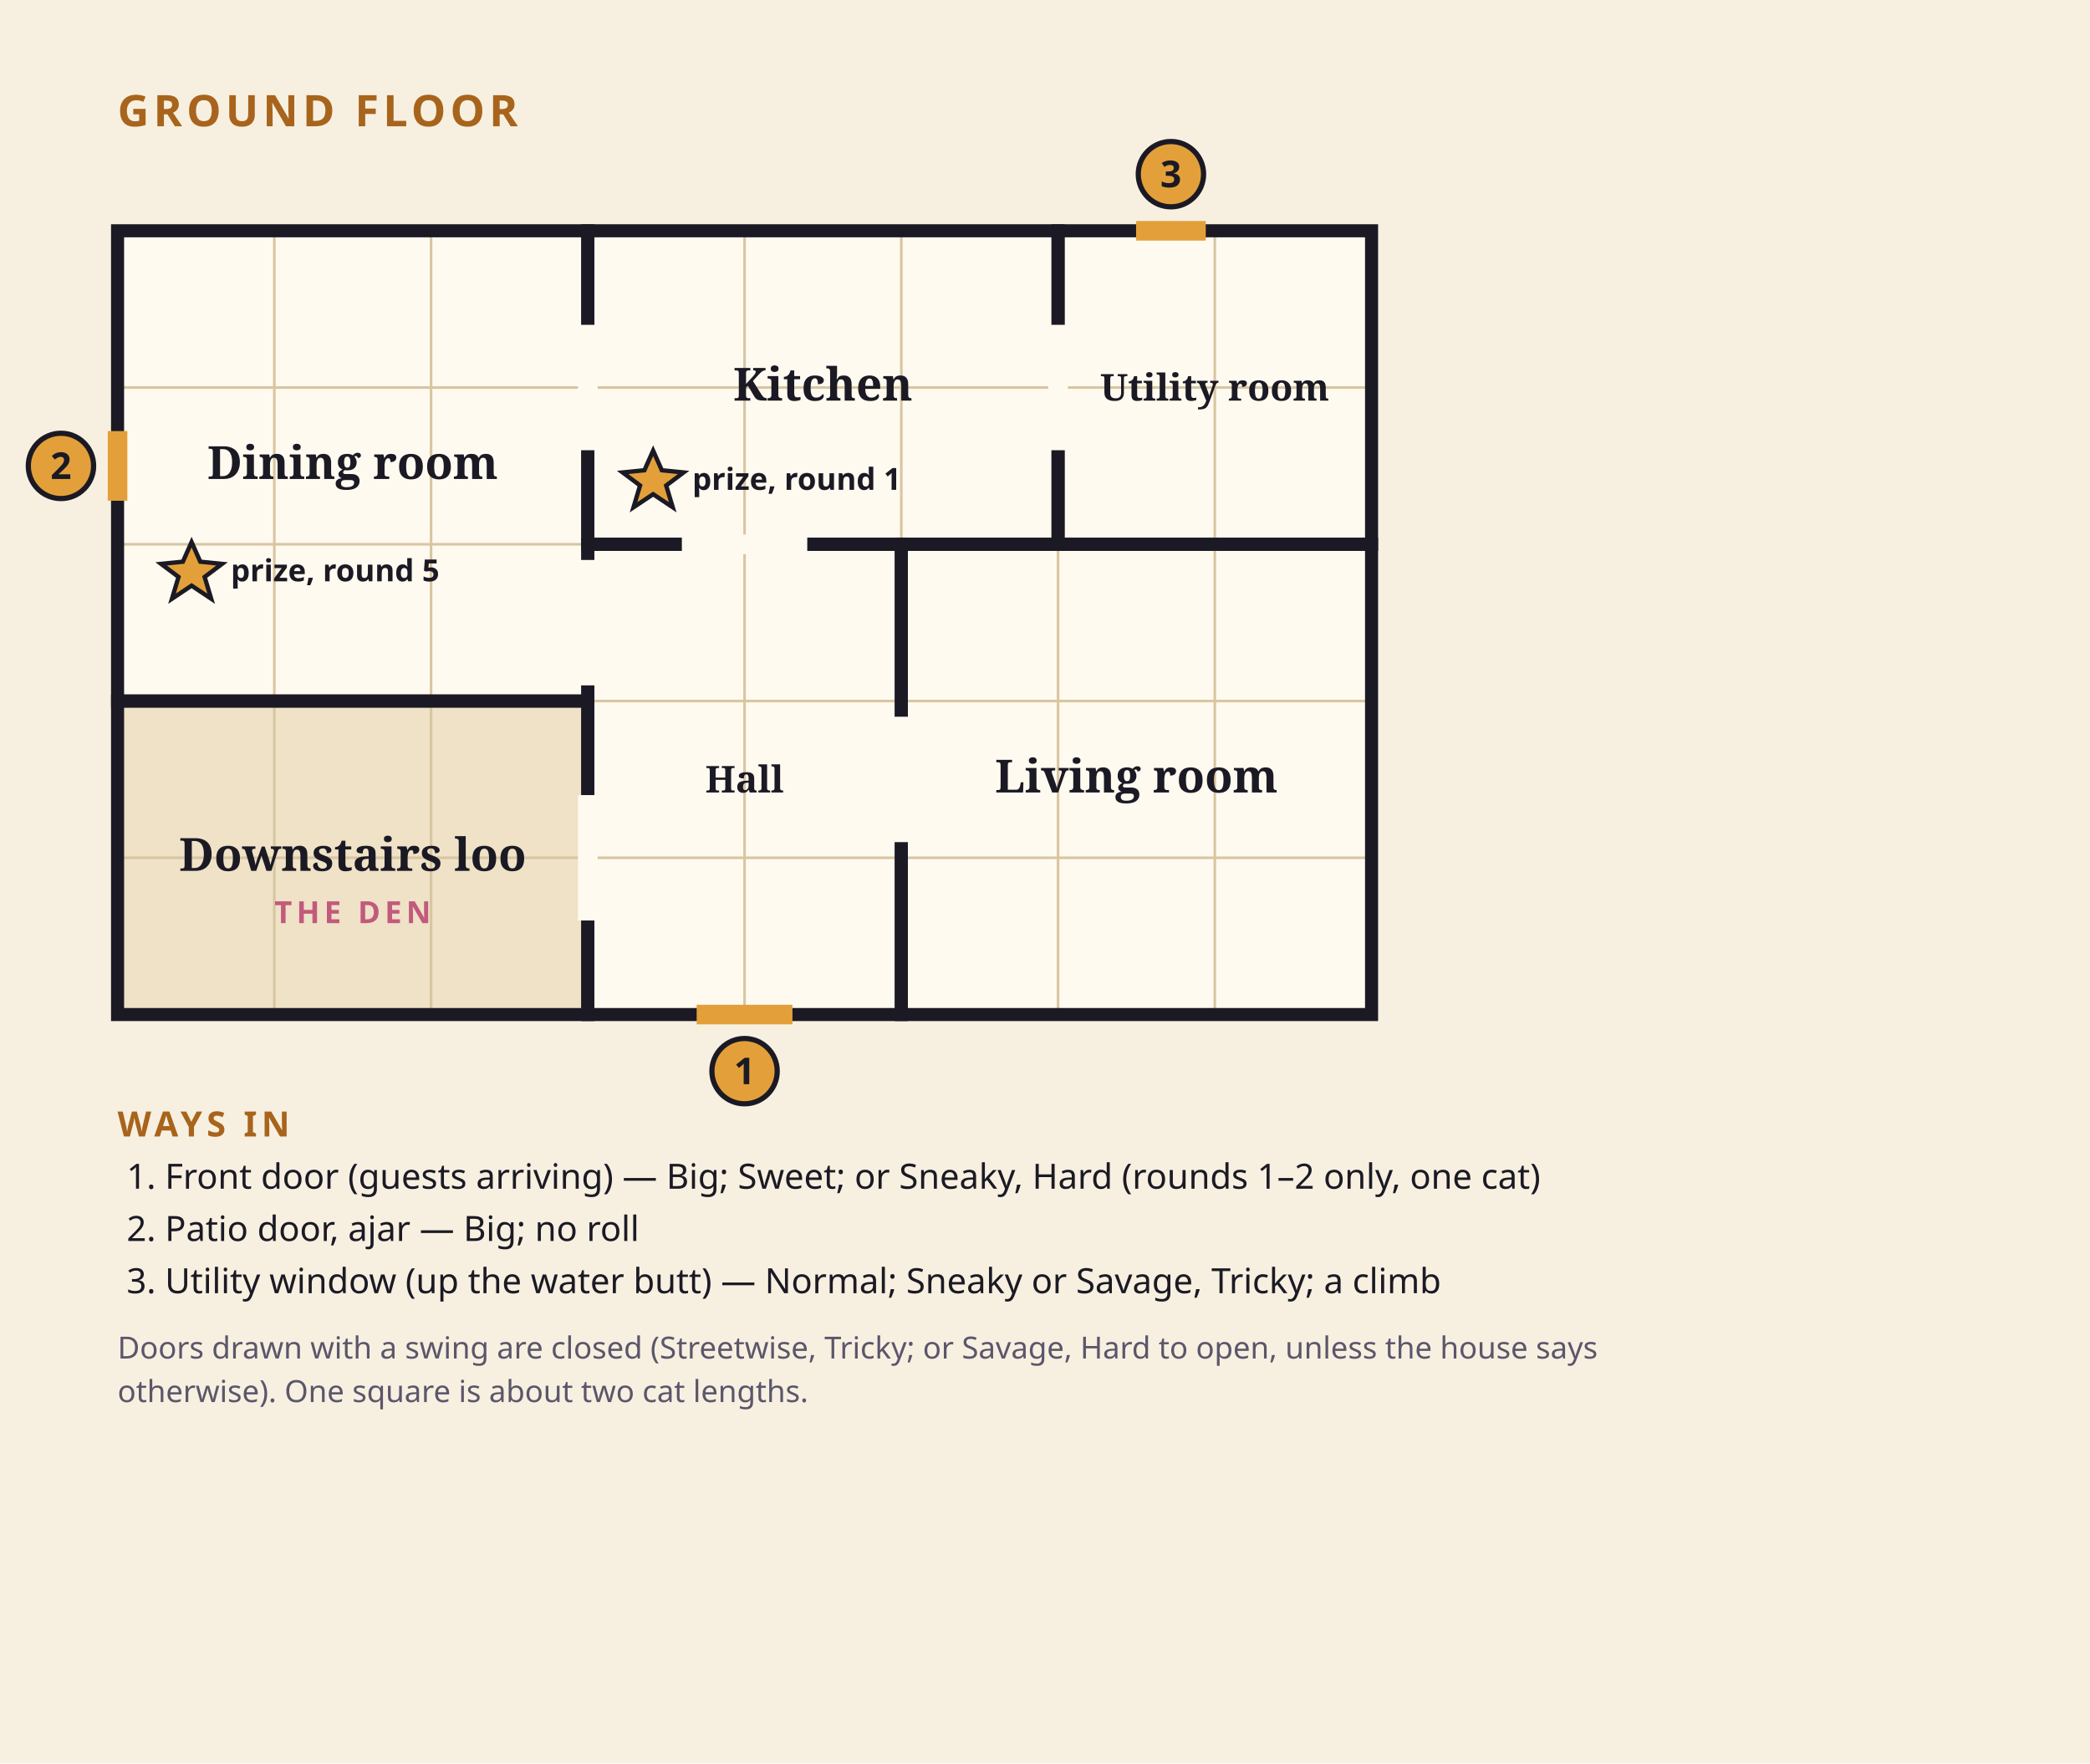
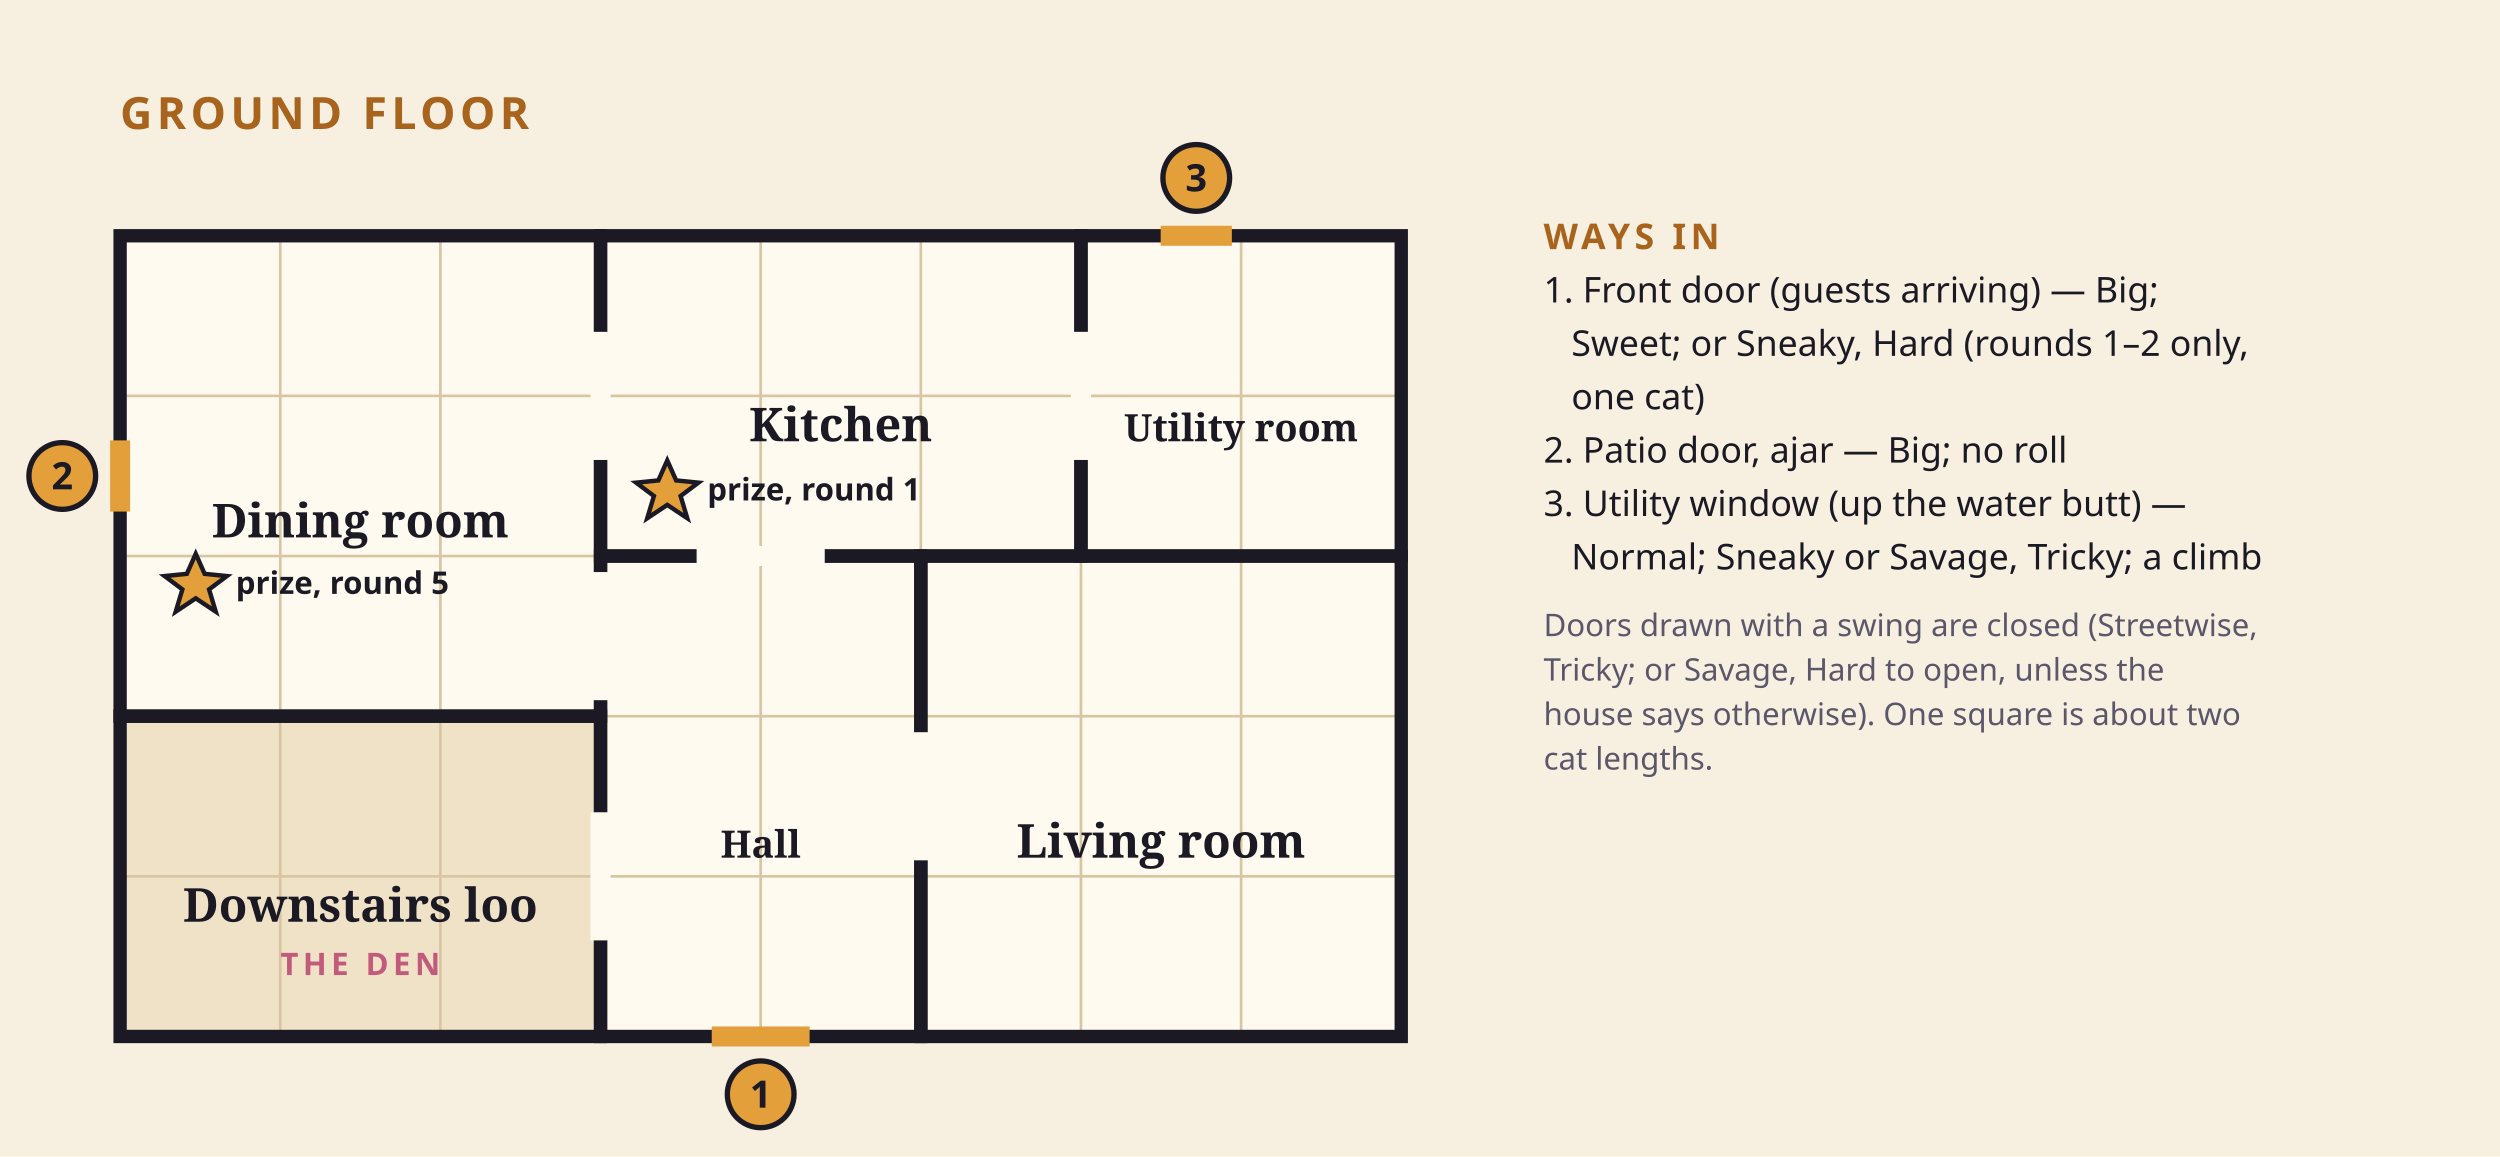
- <svg xmlns="http://www.w3.org/2000/svg" viewBox="0 0 960 810" role="img" aria-label="Floor plan: The Birthday Cake">
-   <rect width="960" height="810" fill="#f7f0e1" />
+ <svg xmlns="http://www.w3.org/2000/svg" viewBox="0 0 1124 520" role="img" aria-label="Floor plan: The Birthday Cake">
+   <rect width="1124" height="520" fill="#f7f0e1" />
  <text x="54" y="58" font-family="sans-serif" font-weight="700" font-size="20" letter-spacing="2" fill="#a8641c">GROUND FLOOR</text>
  <rect x="54" y="106" width="216" height="216" fill="#fffaf0" />
  <path d="M126 106V322M198 106V322M54 178H270M54 250H270" stroke="#d8c6a1" stroke-width="1.2" />
  <rect x="270" y="106" width="216" height="144" fill="#fffaf0" />
  <path d="M342 106V250M414 106V250M270 178H486" stroke="#d8c6a1" stroke-width="1.2" />
  <rect x="486" y="106" width="144" height="144" fill="#fffaf0" />
  <path d="M558 106V250M486 178H630" stroke="#d8c6a1" stroke-width="1.2" />
  <rect x="54" y="322" width="216" height="144" fill="#efe2c7" />
  <path d="M126 322V466M198 322V466M54 394H270" stroke="#d8c6a1" stroke-width="1.2" />
  <rect x="270" y="250" width="144" height="216" fill="#fffaf0" />
  <path d="M342 250V466M270 322H414M270 394H414" stroke="#d8c6a1" stroke-width="1.2" />
  <rect x="414" y="250" width="216" height="216" fill="#fffaf0" />
  <path d="M486 250V466M558 250V466M414 322H630M414 394H630" stroke="#d8c6a1" stroke-width="1.2" />
  <rect x="54" y="106" width="216" height="216" fill="none" stroke="#1b1a24" stroke-width="6" stroke-linejoin="square" />
  <rect x="270" y="106" width="216" height="144" fill="none" stroke="#1b1a24" stroke-width="6" stroke-linejoin="square" />
  <rect x="486" y="106" width="144" height="144" fill="none" stroke="#1b1a24" stroke-width="6" stroke-linejoin="square" />
  <rect x="54" y="322" width="216" height="144" fill="none" stroke="#1b1a24" stroke-width="6" stroke-linejoin="square" />
  <rect x="270" y="250" width="144" height="216" fill="none" stroke="#1b1a24" stroke-width="6" stroke-linejoin="square" />
  <rect x="414" y="250" width="216" height="216" fill="none" stroke="#1b1a24" stroke-width="6" stroke-linejoin="square" />
  <path d="M313.2 250H370.8" stroke="#fffaf0" stroke-width="9" />
  <path d="M414 329.2V386.8" stroke="#fffaf0" stroke-width="9" />
  <path d="M270 257.2V314.8" stroke="#fffaf0" stroke-width="9" />
  <path d="M270 149.2V206.8" stroke="#fffaf0" stroke-width="9" />
  <path d="M486 149.2V206.8" stroke="#fffaf0" stroke-width="9" />
  <path d="M270 365.2V422.8" stroke="#fffaf0" stroke-width="9" />
-   <text x="342" y="364" text-anchor="middle" font-family="Fraunces, serif" font-weight="700" font-size="17" fill="#1b1a24">Hall</text>
-   <text x="378" y="184" text-anchor="middle" font-family="Fraunces, serif" font-weight="700" font-size="21" fill="#1b1a24">Kitchen</text>
-   <text x="162" y="220" text-anchor="middle" font-family="Fraunces, serif" font-weight="700" font-size="21" fill="#1b1a24">Dining room</text>
-   <text x="522" y="364" text-anchor="middle" font-family="Fraunces, serif" font-weight="700" font-size="21" fill="#1b1a24">Living room</text>
-   <text x="558" y="184" text-anchor="middle" font-family="Fraunces, serif" font-weight="700" font-size="17" fill="#1b1a24">Utility room</text>
-   <text x="162" y="400" text-anchor="middle" font-family="Fraunces, serif" font-weight="700" font-size="21" fill="#1b1a24">Downstairs loo</text>
-   <text x="162" y="424" text-anchor="middle" font-family="sans-serif" font-weight="800" font-size="14" letter-spacing="2" fill="#c25a7c">THE DEN</text>
+   <text x="342" y="385.6" text-anchor="middle" font-family="Fraunces, serif" font-weight="700" font-size="17" fill="#1b1a24">Hall</text>
+   <text x="378" y="198.4" text-anchor="middle" font-family="Fraunces, serif" font-weight="700" font-size="21" fill="#1b1a24">Kitchen</text>
+   <text x="162" y="241.6" text-anchor="middle" font-family="Fraunces, serif" font-weight="700" font-size="21" fill="#1b1a24">Dining room</text>
+   <text x="522" y="385.6" text-anchor="middle" font-family="Fraunces, serif" font-weight="700" font-size="21" fill="#1b1a24">Living room</text>
+   <text x="558" y="198.4" text-anchor="middle" font-family="Fraunces, serif" font-weight="700" font-size="17" fill="#1b1a24">Utility room</text>
+   <text x="162" y="414.4" text-anchor="middle" font-family="Fraunces, serif" font-weight="700" font-size="21" fill="#1b1a24">Downstairs loo</text>
+   <text x="162" y="438.4" text-anchor="middle" font-family="sans-serif" font-weight="800" font-size="14" letter-spacing="2" fill="#c25a7c">THE DEN</text>
  <path d="M300 207 l4 9 l10 1 l-8 6 l3 10 l-9 -6 l-9 6 l3 -10 l-8 -6 l10 -1 Z" fill="#e3a03a" stroke="#1b1a24" stroke-width="2" />
  <text x="318" y="225" font-family="sans-serif" font-size="14" font-weight="700" fill="#1b1a24">prize, round 1</text>
  <path d="M88 249 l4 9 l10 1 l-8 6 l3 10 l-9 -6 l-9 6 l3 -10 l-8 -6 l10 -1 Z" fill="#e3a03a" stroke="#1b1a24" stroke-width="2" />
  <text x="106" y="267" font-family="sans-serif" font-size="14" font-weight="700" fill="#1b1a24">prize, round 5</text>
  <path d="M320 466L364 466" stroke="#e3a03a" stroke-width="9" />
  <circle cx="342" cy="492" r="15" fill="#e3a03a" stroke="#1b1a24" stroke-width="2.4" />
  <text x="342" y="498" text-anchor="middle" font-family="sans-serif" font-weight="800" font-size="17" fill="#1b1a24">1</text>
  <path d="M54 198L54 230" stroke="#e3a03a" stroke-width="9" />
  <circle cx="28" cy="214" r="15" fill="#e3a03a" stroke="#1b1a24" stroke-width="2.4" />
  <text x="28" y="220" text-anchor="middle" font-family="sans-serif" font-weight="800" font-size="17" fill="#1b1a24">2</text>
  <path d="M521.84 106L553.84 106" stroke="#e3a03a" stroke-width="9" />
  <circle cx="537.84" cy="80" r="15" fill="#e3a03a" stroke="#1b1a24" stroke-width="2.4" />
  <text x="537.84" y="86" text-anchor="middle" font-family="sans-serif" font-weight="800" font-size="17" fill="#1b1a24">3</text>
-   <text x="54" y="522" font-family="sans-serif" font-weight="800" font-size="16" letter-spacing="2" fill="#a8641c">WAYS IN</text>
-   <text x="54" y="546" font-family="sans-serif" font-size="16" fill="#1b1a24" xml:space="preserve"> 1. Front door (guests arriving) — Big; Sweet; or Sneaky, Hard (rounds 1–2 only, one cat)</text>
-   <text x="54" y="570" font-family="sans-serif" font-size="16" fill="#1b1a24" xml:space="preserve"> 2. Patio door, ajar — Big; no roll</text>
-   <text x="54" y="594" font-family="sans-serif" font-size="16" fill="#1b1a24" xml:space="preserve"> 3. Utility window (up the water butt) — Normal; Sneaky or Savage, Tricky; a climb</text>
-   <text x="54" y="624" font-family="sans-serif" font-size="14" fill="#5b566a">Doors drawn with a swing are closed (Streetwise, Tricky; or Savage, Hard to open, unless the house says</text>
-   <text x="54" y="644" font-family="sans-serif" font-size="14" fill="#5b566a">   otherwise). One square is about two cat lengths.</text>
+   <text x="694" y="112" font-family="sans-serif" font-weight="800" font-size="16" letter-spacing="2" fill="#a8641c">WAYS IN</text>
+   <text x="694" y="136" font-family="sans-serif" font-size="16" fill="#1b1a24" xml:space="preserve">1. Front door (guests arriving) — Big;</text>
+   <text x="694" y="160" font-family="sans-serif" font-size="16" fill="#1b1a24" xml:space="preserve">   Sweet; or Sneaky, Hard (rounds 1–2 only,</text>
+   <text x="694" y="184" font-family="sans-serif" font-size="16" fill="#1b1a24" xml:space="preserve">   one cat)</text>
+   <text x="694" y="208" font-family="sans-serif" font-size="16" fill="#1b1a24" xml:space="preserve">2. Patio door, ajar — Big; no roll</text>
+   <text x="694" y="232" font-family="sans-serif" font-size="16" fill="#1b1a24" xml:space="preserve">3. Utility window (up the water butt) —</text>
+   <text x="694" y="256" font-family="sans-serif" font-size="16" fill="#1b1a24" xml:space="preserve">   Normal; Sneaky or Savage, Tricky; a climb</text>
+   <text x="694" y="286" font-family="sans-serif" font-size="14" fill="#5b566a">Doors drawn with a swing are closed (Streetwise,</text>
+   <text x="694" y="306" font-family="sans-serif" font-size="14" fill="#5b566a">Tricky; or Savage, Hard to open, unless the</text>
+   <text x="694" y="326" font-family="sans-serif" font-size="14" fill="#5b566a">house says otherwise). One square is about two</text>
+   <text x="694" y="346" font-family="sans-serif" font-size="14" fill="#5b566a">cat lengths.</text>
</svg>
